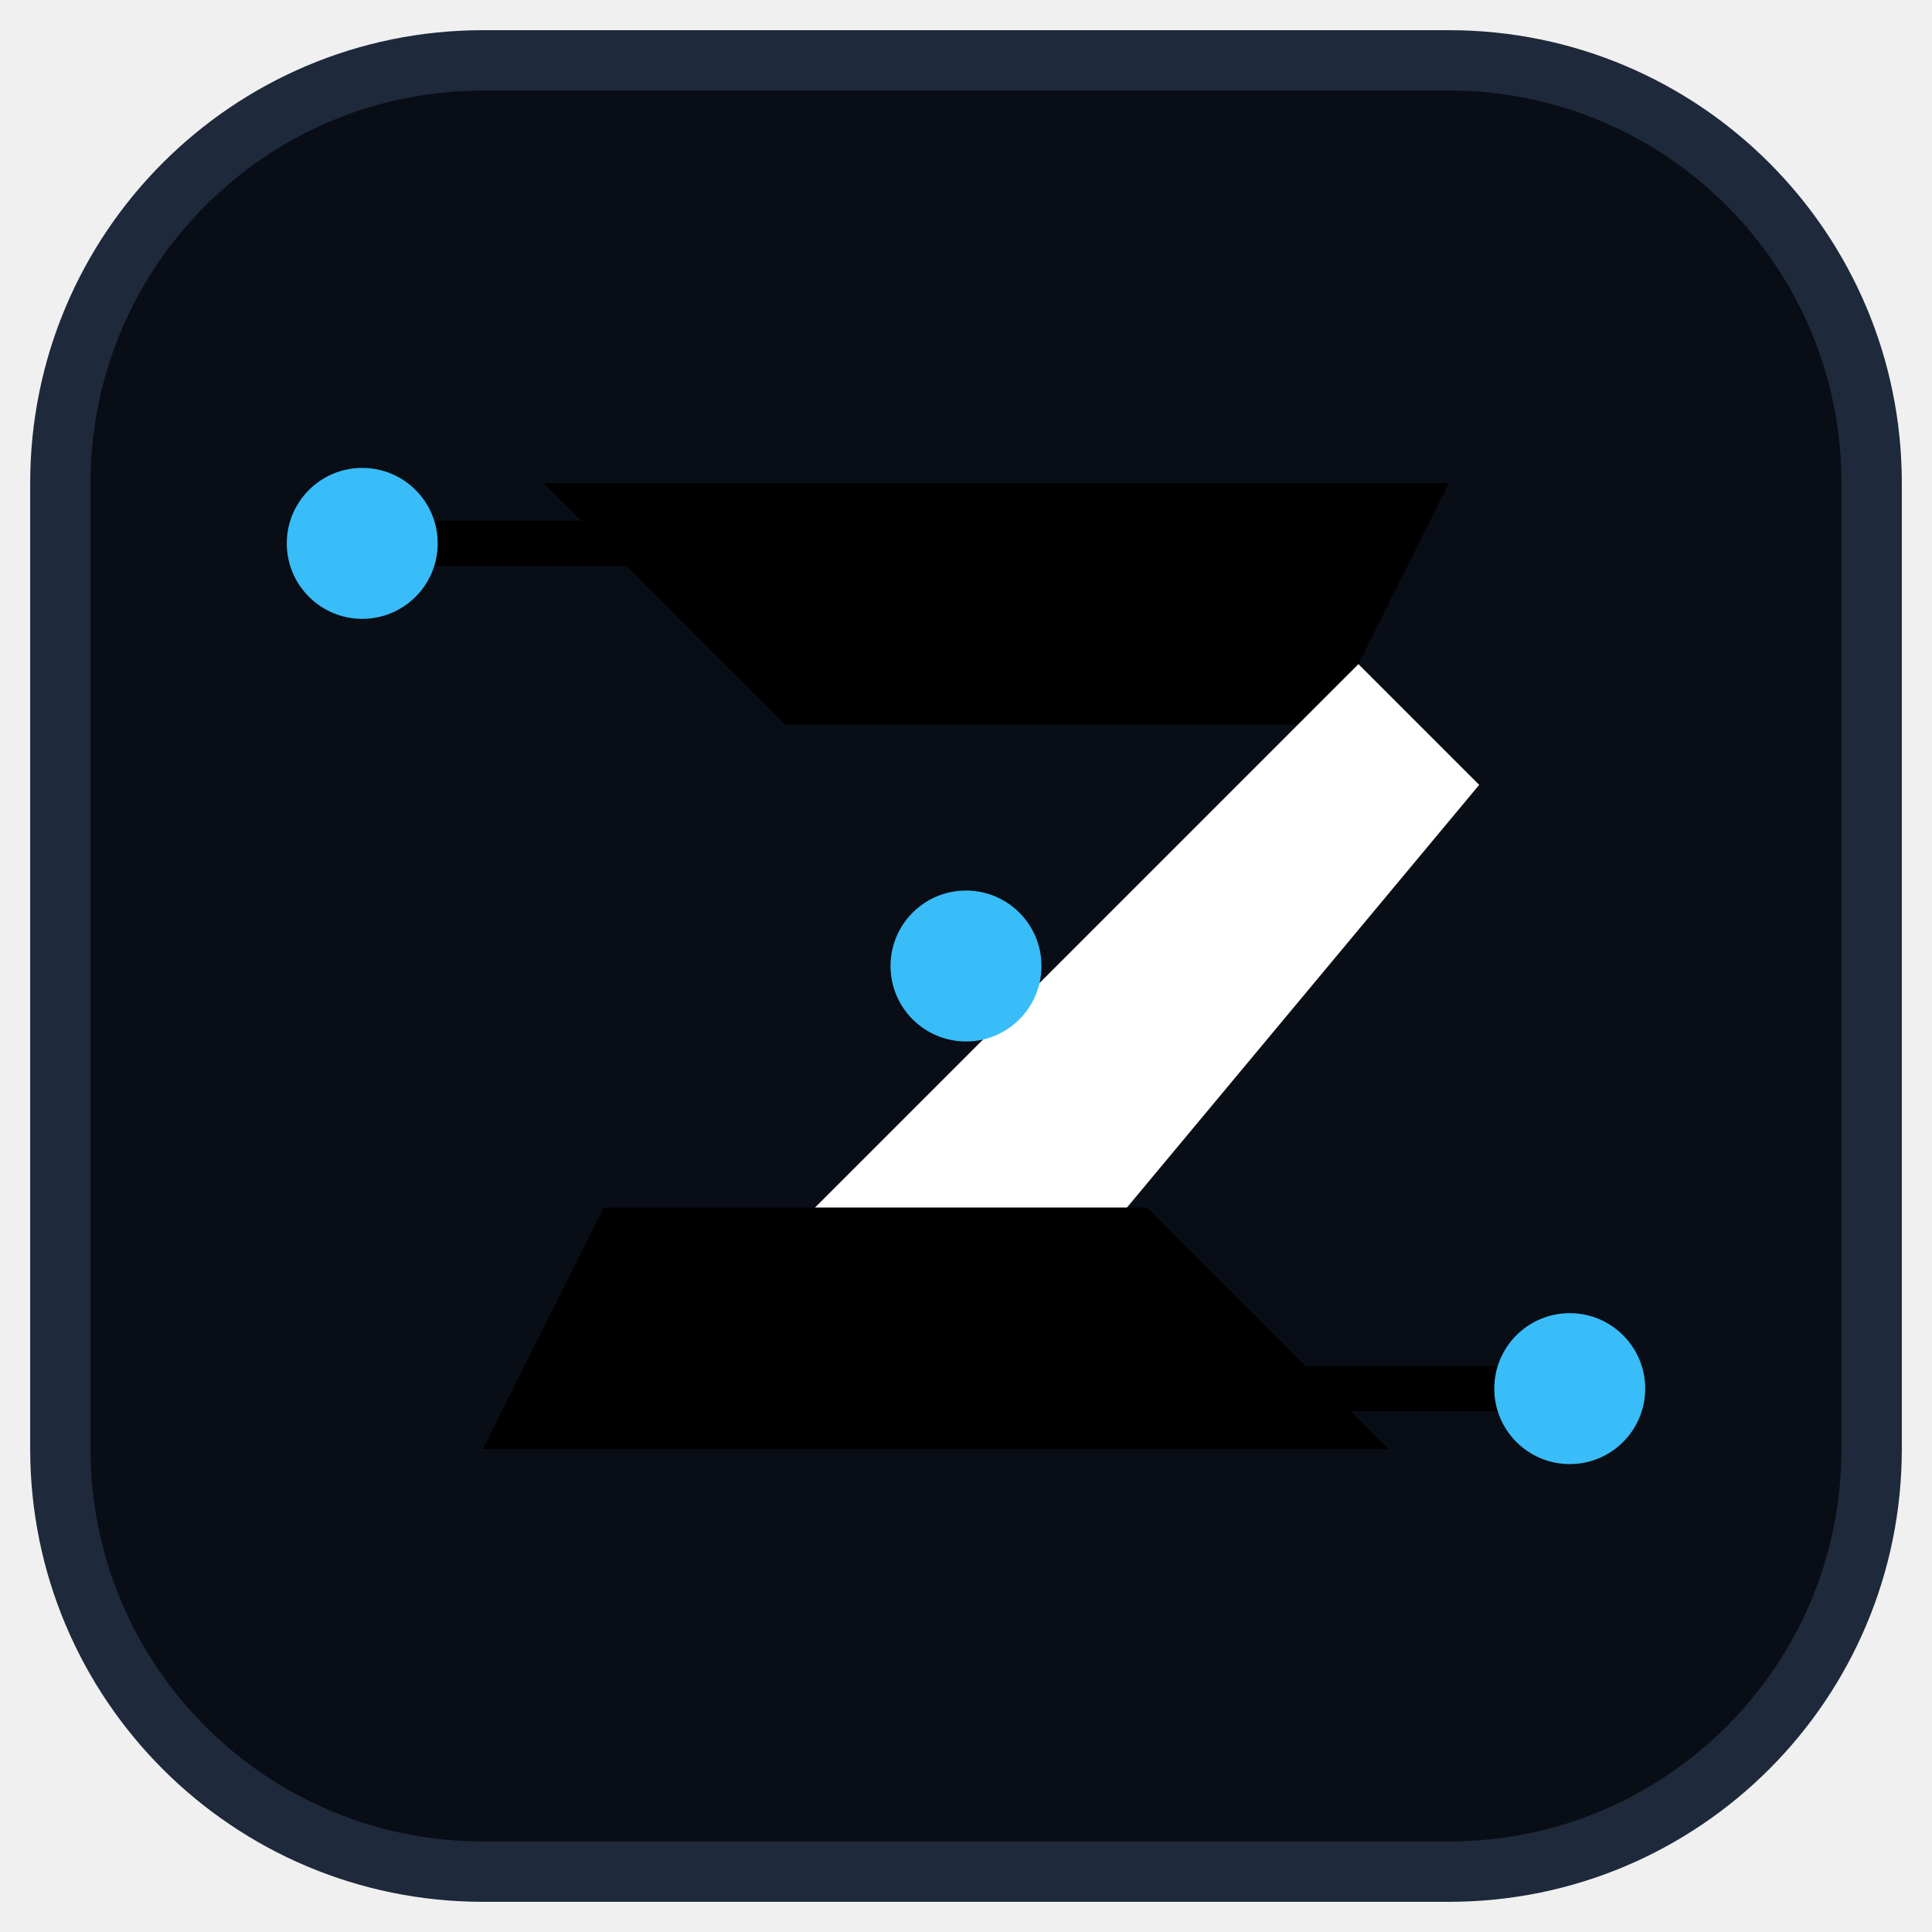
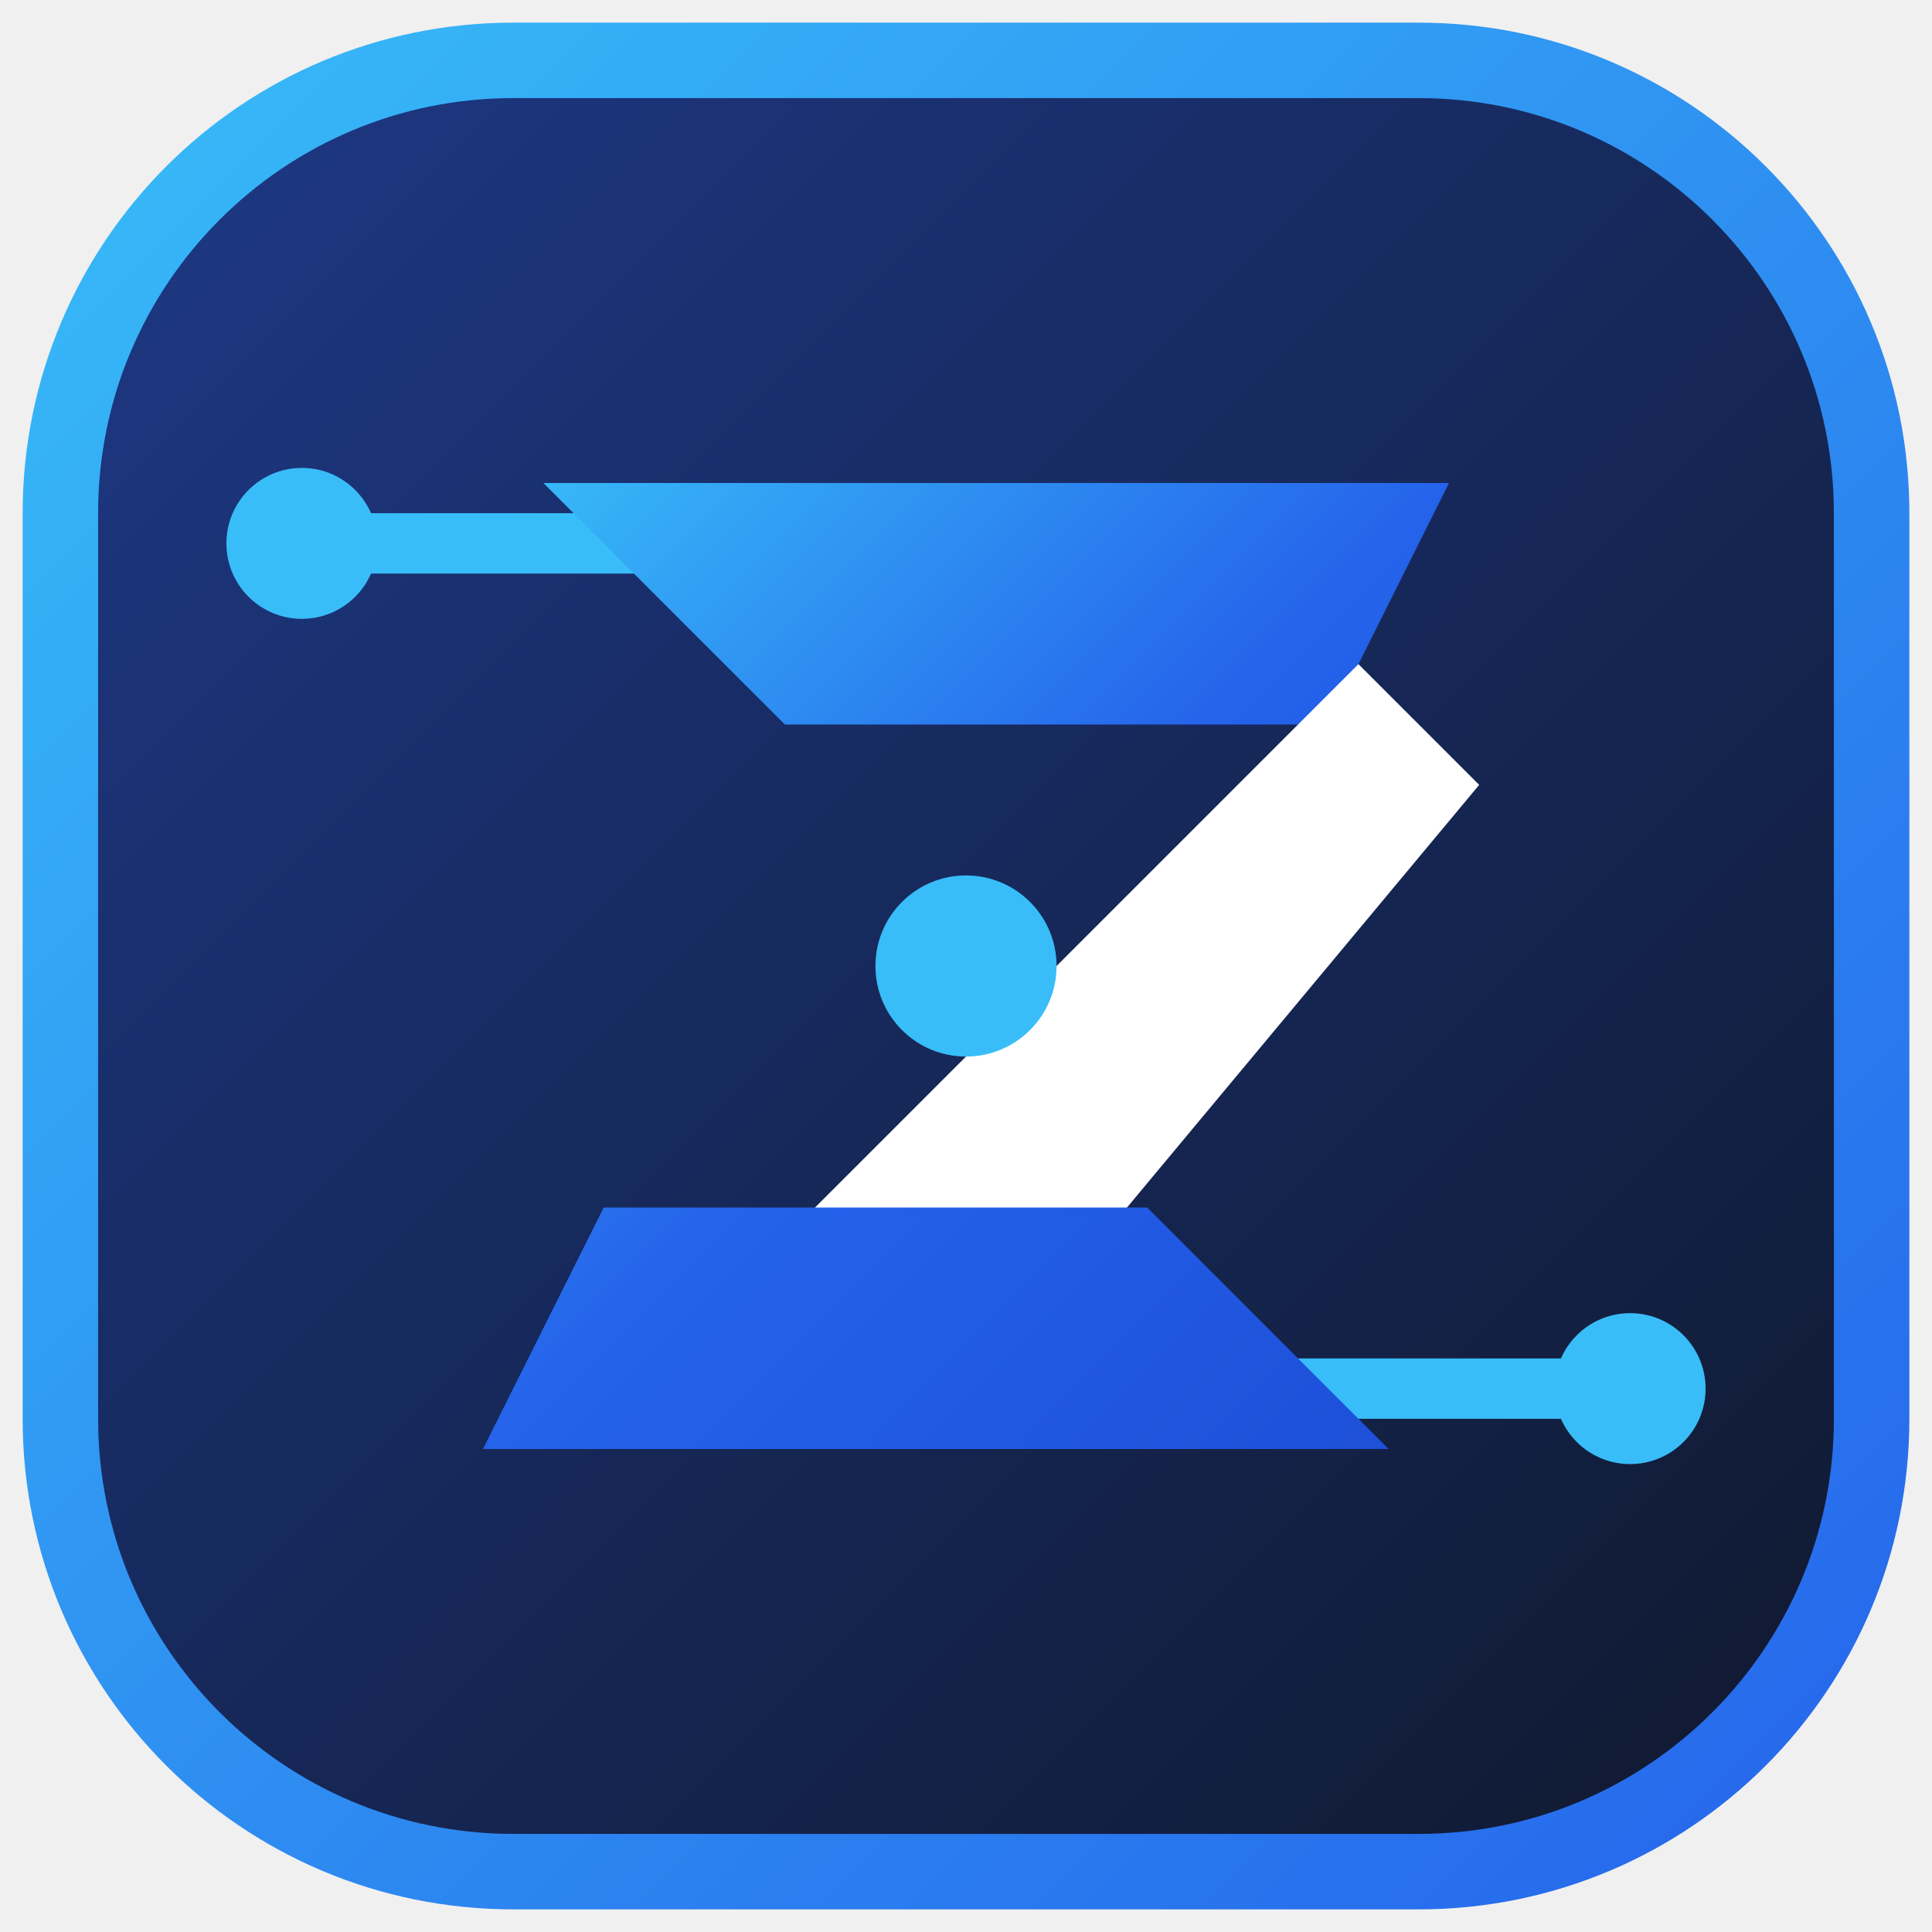
<svg xmlns="http://www.w3.org/2000/svg" width="64" height="64" viewBox="0 0 64 64" fill="none">
  <defs>
-     <linearGradient id="faviconGrad" x1="4" y1="8" x2="60" y2="56" gradientUnits="userSpaceOnUse">
-       <stop offset="0%" stopColor="#38bdf8" />
-       <stop offset="50%" stopColor="#2563eb" />
-       <stop offset="100%" stopColor="#1d4ed8" />
+     <linearGradient id="zBadgeGrad" x1="0" y1="0" x2="64" y2="64" gradientUnits="userSpaceOnUse">
+       <stop offset="0%" stop-color="#1e3a8a" />
+       <stop offset="100%" stop-color="#0f172a" />
    </linearGradient>
-     <linearGradient id="faviconCircuit" x1="0" y1="0" x2="64" y2="64" gradientUnits="userSpaceOnUse">
-       <stop offset="0%" stopColor="#38bdf8" stopOpacity="0.8" />
-       <stop offset="100%" stopColor="#60a5fa" stopOpacity="0.3" />
+     <linearGradient id="zStrokeGrad" x1="0" y1="0" x2="64" y2="64" gradientUnits="userSpaceOnUse">
+       <stop offset="0%" stop-color="#38bdf8" />
+       <stop offset="100%" stop-color="#2563eb" />
+     </linearGradient>
+     <linearGradient id="zBarGrad" x1="16" y1="16" x2="48" y2="48" gradientUnits="userSpaceOnUse">
+       <stop offset="0%" stop-color="#38bdf8" />
+       <stop offset="50%" stop-color="#2563eb" />
+       <stop offset="100%" stop-color="#1d4ed8" />
    </linearGradient>
  </defs>
-   <rect x="2" y="2" width="60" height="60" rx="14" fill="#090d16" stroke="#1e293b" stroke-width="2" />
-   <path d="M12 18 L24 18 L28 22" stroke="url(#faviconCircuit)" stroke-width="1.5" stroke-linecap="round" />
-   <circle cx="12" cy="18" r="2.5" fill="#38bdf8" />
-   <path d="M52 46 L40 46 L36 42" stroke="url(#faviconCircuit)" stroke-width="1.5" stroke-linecap="round" />
-   <circle cx="52" cy="46" r="2.5" fill="#38bdf8" />
-   <path d="M18 16 H48 L44 24 H26 L18 16Z" fill="url(#faviconGrad)" />
+   <rect x="2" y="2" width="60" height="60" rx="15" fill="url(#zBadgeGrad)" stroke="url(#zStrokeGrad)" stroke-width="2.5" />
+   <path d="M10 18 H22 L26 22" stroke="#38bdf8" stroke-width="2" stroke-linecap="round" stroke-linejoin="round" />
+   <circle cx="10" cy="18" r="2.5" fill="#38bdf8" />
+   <path d="M54 46 H42 L38 42" stroke="#38bdf8" stroke-width="2" stroke-linecap="round" stroke-linejoin="round" />
+   <circle cx="54" cy="46" r="2.5" fill="#38bdf8" />
+   <path d="M18 16 H48 L44 24 H26 L18 16Z" fill="url(#zBarGrad)" />
  <path d="M45 22 L23 44 H34 L49 26 L45 22Z" fill="#ffffff" />
-   <path d="M16 48 L20 40 H38 L46 48 H16Z" fill="url(#faviconGrad)" />
-   <circle cx="32" cy="32" r="2.5" fill="#38bdf8" />
+   <path d="M16 48 L20 40 H38 L46 48 H16Z" fill="url(#zBarGrad)" />
+   <circle cx="32" cy="32" r="3" fill="#38bdf8" />
</svg>
